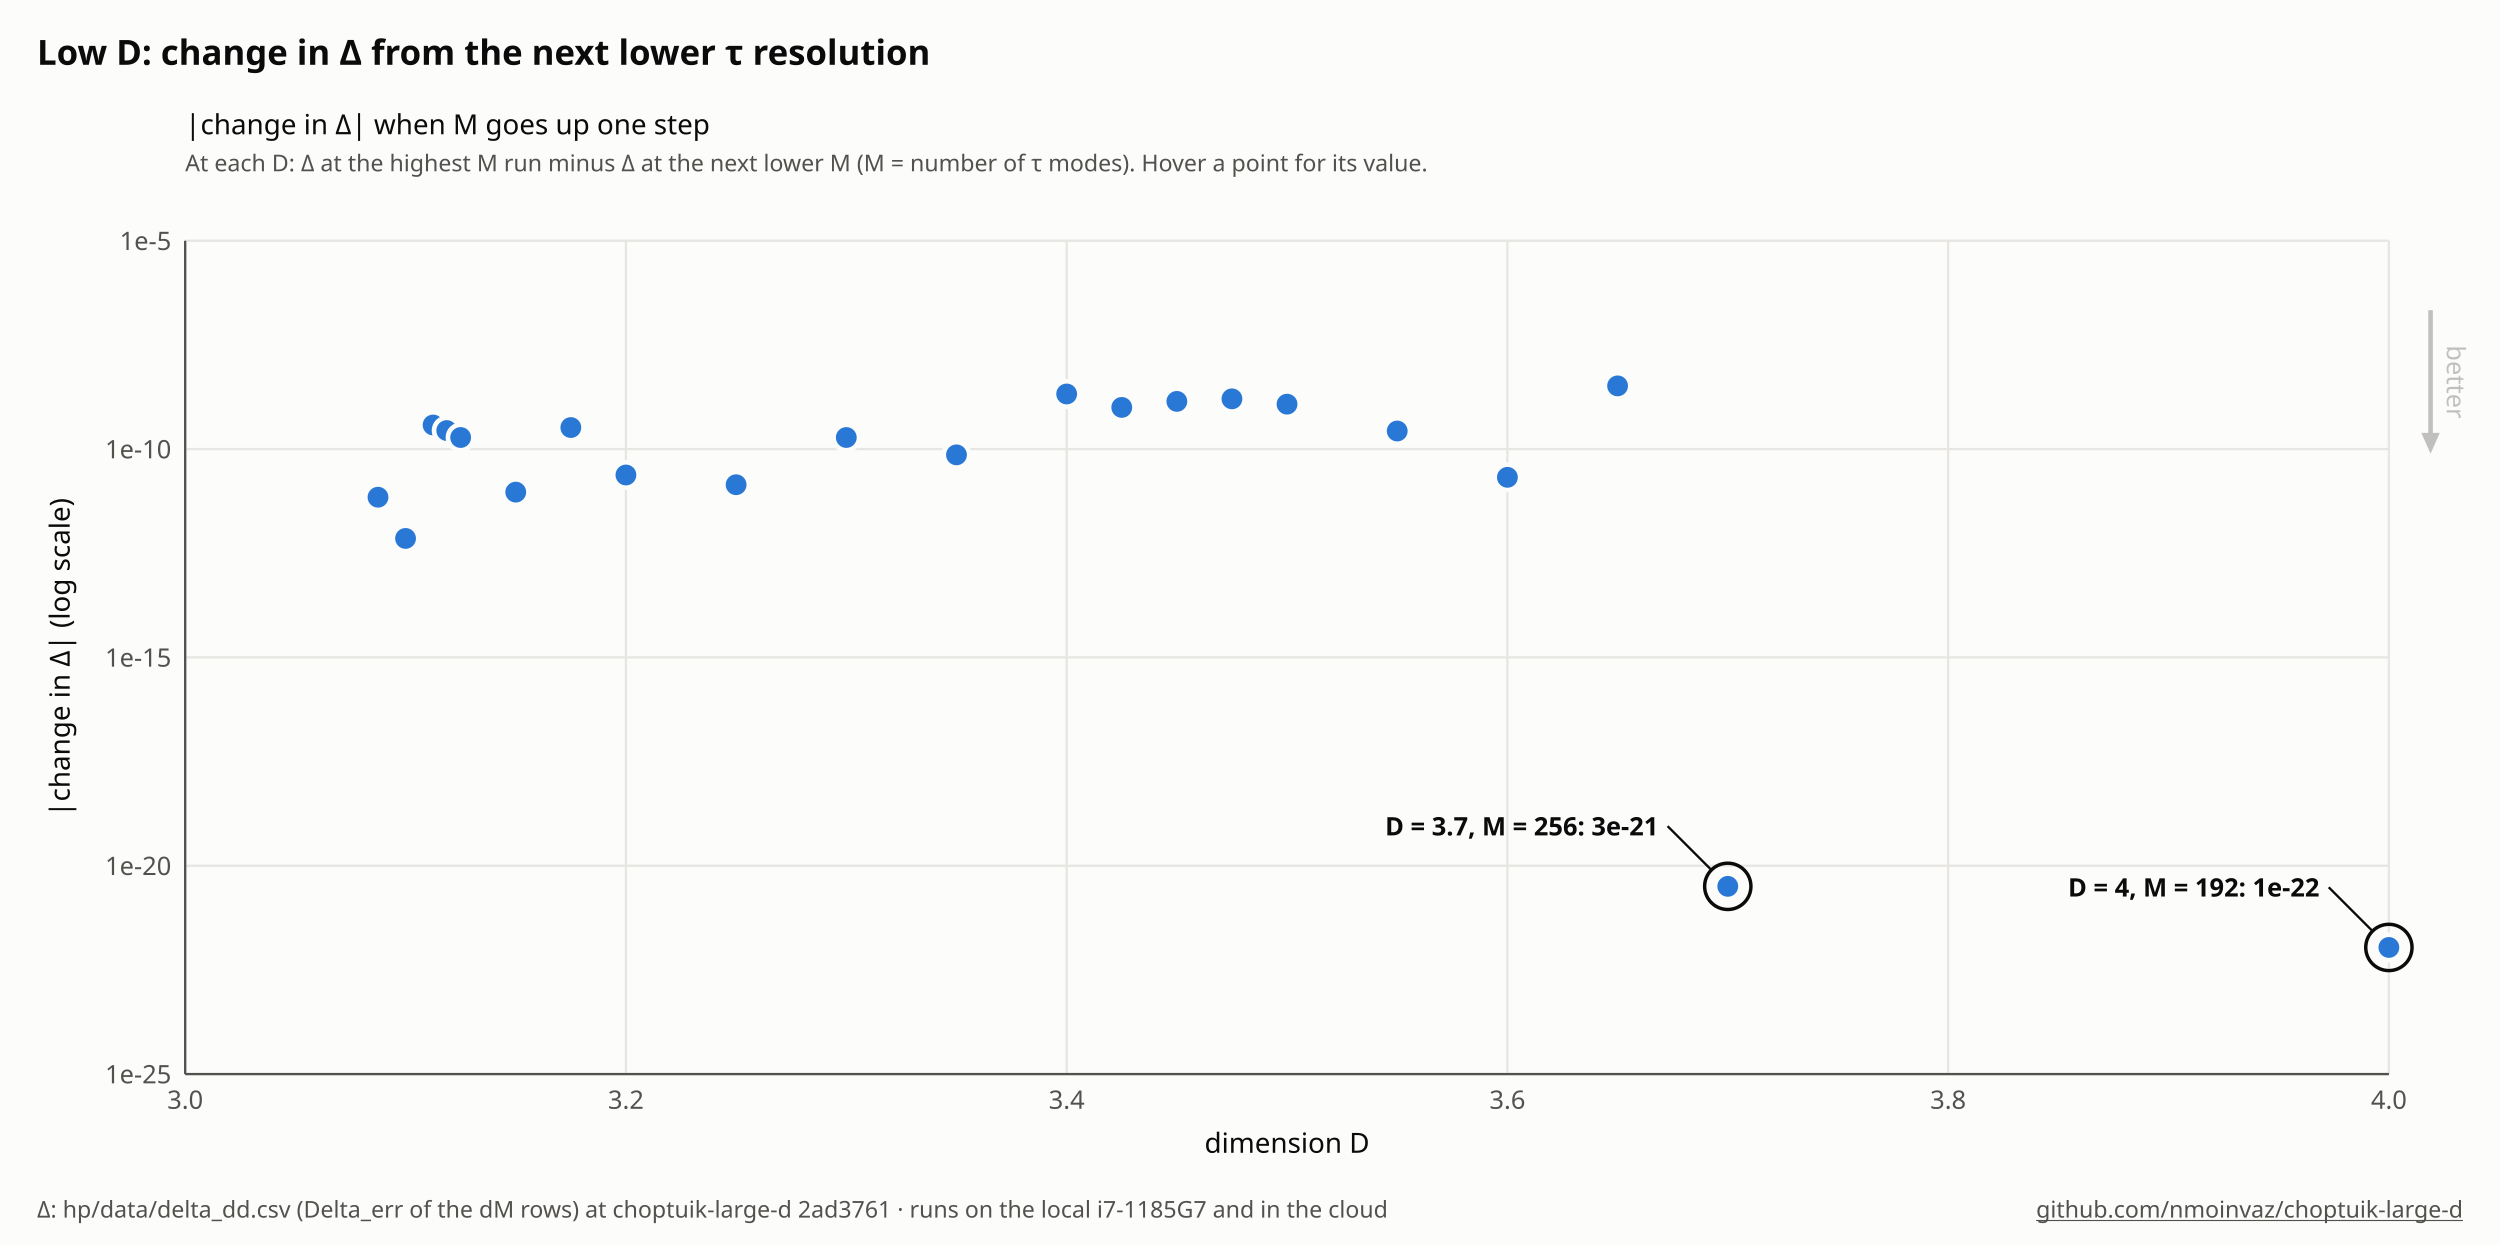
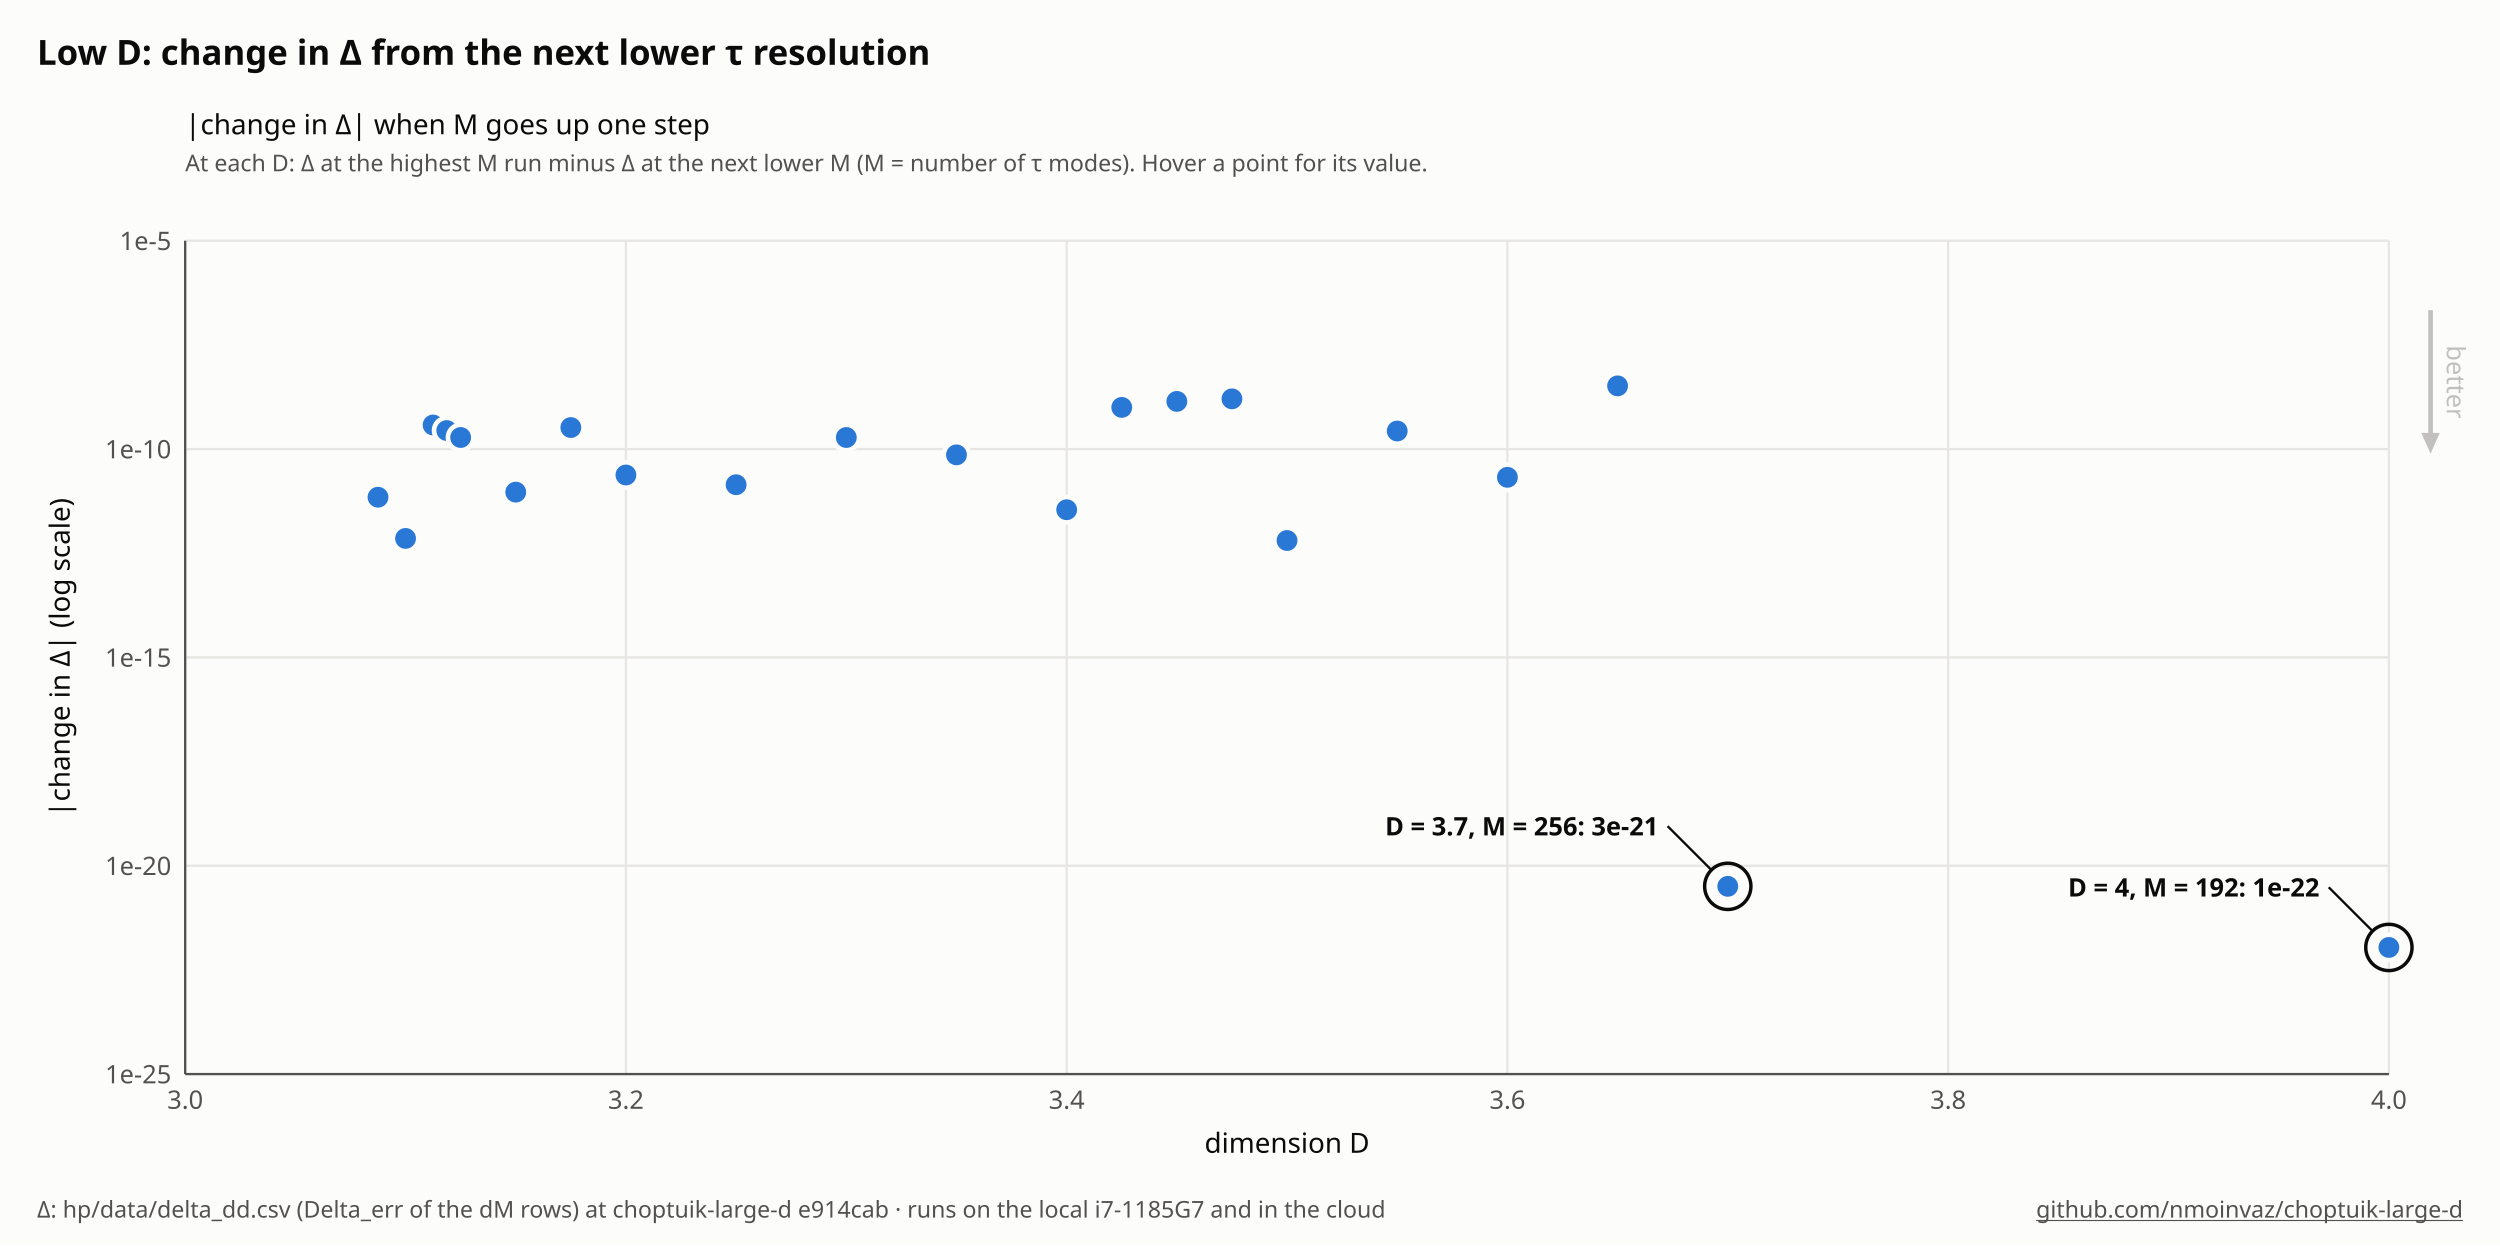
<svg xmlns="http://www.w3.org/2000/svg" width="1080" height="538" viewBox="0 0 1080 538" font-family="system-ui, sans-serif">
  <style>@media (prefers-color-scheme: dark){[fill="#fcfcfb"]{fill:#201f1d}[stroke="#fcfcfb"]{stroke:#201f1d}[fill="#0b0b0b"]{fill:#e8e6e3}[stroke="#0b0b0b"]{stroke:#e8e6e3}[fill="#52514e"]{fill:#a8a49d}[stroke="#52514e"]{stroke:#a8a49d}[fill="#e7e6e2"]{fill:#343230}[stroke="#e7e6e2"]{stroke:#343230}[fill="#c98500"]{fill:#d69a2d}[stroke="#c98500"]{stroke:#d69a2d}[fill="#eb6834"]{fill:#dd5c26}[stroke="#eb6834"]{stroke:#dd5c26}[fill="#eda100"]{fill:#c08800}[stroke="#eda100"]{stroke:#c08800}[fill="#e87ba4"]{fill:#d1678f}[stroke="#e87ba4"]{stroke:#d1678f}[fill="#4a3aa7"]{fill:#7263cf}[stroke="#4a3aa7"]{stroke:#7263cf}[fill="#a6339a"]{fill:#c257b5}[stroke="#a6339a"]{stroke:#c257b5}[fill="#7a7668"]{fill:#948e82}[stroke="#7a7668"]{stroke:#948e82}}</style>
  <rect width="1080" height="538" fill="#fcfcfb" />
  <text x="16.0" y="28.0" font-size="15" fill="#0b0b0b" text-anchor="start" font-weight="bold">Low D: change in Δ from the next lower τ resolution</text>
  <text x="80.0" y="58.0" font-size="12" fill="#0b0b0b" text-anchor="start" font-weight="normal">|change in Δ| when M goes up one step</text>
  <text x="80.0" y="74.0" font-size="10" fill="#52514e" text-anchor="start" font-weight="normal">At each D: Δ at the highest M run minus Δ at the next lower M (M = number of τ modes). Hover a point for its value.</text>
  <line x1="80.0" y1="104.0" x2="80.0" y2="464.0" stroke="#e7e6e2" stroke-width="1" />
  <text x="80.0" y="479.0" font-size="11" fill="#52514e" text-anchor="middle" font-weight="normal" font-variant-numeric="tabular-nums">3.0</text>
  <line x1="270.4" y1="104.0" x2="270.4" y2="464.0" stroke="#e7e6e2" stroke-width="1" />
  <text x="270.4" y="479.0" font-size="11" fill="#52514e" text-anchor="middle" font-weight="normal" font-variant-numeric="tabular-nums">3.2</text>
  <line x1="460.8" y1="104.0" x2="460.8" y2="464.0" stroke="#e7e6e2" stroke-width="1" />
  <text x="460.8" y="479.0" font-size="11" fill="#52514e" text-anchor="middle" font-weight="normal" font-variant-numeric="tabular-nums">3.4</text>
  <line x1="651.2" y1="104.0" x2="651.2" y2="464.0" stroke="#e7e6e2" stroke-width="1" />
  <text x="651.2" y="479.0" font-size="11" fill="#52514e" text-anchor="middle" font-weight="normal" font-variant-numeric="tabular-nums">3.6</text>
  <line x1="841.6" y1="104.0" x2="841.6" y2="464.0" stroke="#e7e6e2" stroke-width="1" />
  <text x="841.6" y="479.0" font-size="11" fill="#52514e" text-anchor="middle" font-weight="normal" font-variant-numeric="tabular-nums">3.8</text>
  <line x1="1032.0" y1="104.0" x2="1032.0" y2="464.0" stroke="#e7e6e2" stroke-width="1" />
  <text x="1032.0" y="479.0" font-size="11" fill="#52514e" text-anchor="middle" font-weight="normal" font-variant-numeric="tabular-nums">4.0</text>
  <line x1="80.0" y1="464.0" x2="1032.0" y2="464.0" stroke="#e7e6e2" stroke-width="1" />
  <text x="74.0" y="468.0" font-size="11" fill="#52514e" text-anchor="end" font-weight="normal" font-variant-numeric="tabular-nums">1e-25</text>
  <line x1="80.0" y1="374.0" x2="1032.0" y2="374.0" stroke="#e7e6e2" stroke-width="1" />
  <text x="74.0" y="378.0" font-size="11" fill="#52514e" text-anchor="end" font-weight="normal" font-variant-numeric="tabular-nums">1e-20</text>
  <line x1="80.0" y1="284.0" x2="1032.0" y2="284.0" stroke="#e7e6e2" stroke-width="1" />
  <text x="74.0" y="288.0" font-size="11" fill="#52514e" text-anchor="end" font-weight="normal" font-variant-numeric="tabular-nums">1e-15</text>
  <line x1="80.0" y1="194.0" x2="1032.0" y2="194.0" stroke="#e7e6e2" stroke-width="1" />
  <text x="74.0" y="198.0" font-size="11" fill="#52514e" text-anchor="end" font-weight="normal" font-variant-numeric="tabular-nums">1e-10</text>
  <line x1="80.0" y1="104.0" x2="1032.0" y2="104.0" stroke="#e7e6e2" stroke-width="1" />
  <text x="74.0" y="108.0" font-size="11" fill="#52514e" text-anchor="end" font-weight="normal" font-variant-numeric="tabular-nums">1e-5</text>
  <line x1="80.0" y1="464.0" x2="1032.0" y2="464.0" stroke="#52514e" stroke-width="1" />
  <line x1="80.0" y1="104.0" x2="80.0" y2="464.0" stroke="#52514e" stroke-width="1" />
  <text x="556.0" y="498.0" font-size="12" fill="#0b0b0b" text-anchor="middle" font-weight="normal">dimension D</text>
  <text x="30.1" y="284.0" font-size="12" fill="#0b0b0b" text-anchor="middle" transform="rotate(-90 30.1 284.0)">|change in Δ| (log scale)</text>
  <g opacity="0.35">
    <line x1="1050.0" y1="134.0" x2="1050.0" y2="190.0" stroke="#52514e" stroke-width="2" />
    <polygon points="1050.0,196.0 1046.0,187.0 1054.0,187.0" fill="#52514e" />
    <text x="1050.0" y="158.0" font-size="11" fill="#52514e" text-anchor="middle" transform="rotate(90.0 1050.0 165.0)">better</text>
  </g>
  <g>
    <circle cx="163.3" cy="214.8" r="5.5" fill="#2a78d6" stroke="#fcfcfb" stroke-width="2" />
  </g>
  <g>
    <circle cx="175.2" cy="232.6" r="5.5" fill="#2a78d6" stroke="#fcfcfb" stroke-width="2" />
  </g>
  <g>
    <circle cx="187.1" cy="183.6" r="5.5" fill="#2a78d6" stroke="#fcfcfb" stroke-width="2" />
  </g>
  <g>
    <circle cx="193.0" cy="186.0" r="5.5" fill="#2a78d6" stroke="#fcfcfb" stroke-width="2" />
  </g>
  <g>
    <circle cx="199.0" cy="189.0" r="5.5" fill="#2a78d6" stroke="#fcfcfb" stroke-width="2" />
  </g>
  <g>
    <circle cx="222.8" cy="212.6" r="5.5" fill="#2a78d6" stroke="#fcfcfb" stroke-width="2" />
  </g>
  <g>
    <circle cx="246.6" cy="184.7" r="5.5" fill="#2a78d6" stroke="#fcfcfb" stroke-width="2" />
  </g>
  <g>
    <circle cx="270.4" cy="205.2" r="5.5" fill="#2a78d6" stroke="#fcfcfb" stroke-width="2" />
  </g>
  <g>
    <circle cx="318.0" cy="209.4" r="5.5" fill="#2a78d6" stroke="#fcfcfb" stroke-width="2" />
  </g>
  <g>
    <circle cx="365.6" cy="189.0" r="5.5" fill="#2a78d6" stroke="#fcfcfb" stroke-width="2" />
  </g>
  <g>
    <circle cx="413.2" cy="196.5" r="5.5" fill="#2a78d6" stroke="#fcfcfb" stroke-width="2" />
  </g>
  <g>
-     <circle cx="460.8" cy="170.2" r="5.5" fill="#2a78d6" stroke="#fcfcfb" stroke-width="2" />
+     <circle cx="460.8" cy="220.2" r="5.5" fill="#2a78d6" stroke="#fcfcfb" stroke-width="2" />
  </g>
  <g>
    <circle cx="484.6" cy="176.0" r="5.5" fill="#2a78d6" stroke="#fcfcfb" stroke-width="2" />
  </g>
  <g>
    <circle cx="508.4" cy="173.4" r="5.5" fill="#2a78d6" stroke="#fcfcfb" stroke-width="2" />
  </g>
  <g>
    <circle cx="532.2" cy="172.3" r="5.5" fill="#2a78d6" stroke="#fcfcfb" stroke-width="2" />
  </g>
  <g>
-     <circle cx="556.0" cy="174.6" r="5.5" fill="#2a78d6" stroke="#fcfcfb" stroke-width="2" />
+     <circle cx="556.0" cy="233.5" r="5.5" fill="#2a78d6" stroke="#fcfcfb" stroke-width="2" />
  </g>
  <g>
    <circle cx="603.6" cy="186.2" r="5.5" fill="#2a78d6" stroke="#fcfcfb" stroke-width="2" />
  </g>
  <g>
    <circle cx="651.2" cy="206.2" r="5.5" fill="#2a78d6" stroke="#fcfcfb" stroke-width="2" />
  </g>
  <g>
    <circle cx="698.8" cy="166.7" r="5.5" fill="#2a78d6" stroke="#fcfcfb" stroke-width="2" />
  </g>
  <g>
    <circle cx="746.4" cy="382.9" r="5.5" fill="#2a78d6" stroke="#fcfcfb" stroke-width="2" />
  </g>
  <g>
    <circle cx="1032.0" cy="409.3" r="5.5" fill="#2a78d6" stroke="#fcfcfb" stroke-width="2" />
  </g>
  <circle cx="1032.0" cy="409.3" r="10" fill="none" stroke="#0b0b0b" stroke-width="1.5" />
  <line x1="1024.9" y1="402.2" x2="1006.0" y2="383.3" stroke="#0b0b0b" stroke-width="1" />
  <text x="1002.0" y="387.3" font-size="11" fill="#0b0b0b" text-anchor="end" font-weight="bold">D = 4, M = 192: 1e-22</text>
  <circle cx="746.4" cy="382.9" r="10" fill="none" stroke="#0b0b0b" stroke-width="1.5" />
  <line x1="739.3" y1="375.8" x2="720.4" y2="356.9" stroke="#0b0b0b" stroke-width="1" />
  <text x="716.4" y="360.9" font-size="11" fill="#0b0b0b" text-anchor="end" font-weight="bold">D = 3.7, M = 256: 3e-21</text>
-   <text x="16.0" y="526.0" font-size="10" fill="#52514e" text-anchor="start" font-weight="normal">Δ: hp/data/delta_dd.csv (Delta_err of the dM rows) at choptuik-large-d 2ad3761  ·  runs on the local i7-1185G7 and in the cloud</text>
+   <text x="16.0" y="526.0" font-size="10" fill="#52514e" text-anchor="start" font-weight="normal">Δ: hp/data/delta_dd.csv (Delta_err of the dM rows) at choptuik-large-d e914cab  ·  runs on the local i7-1185G7 and in the cloud</text>
  <a href="https://github.com/nmoinvaz/choptuik-large-d">
    <text x="1064" y="526" font-size="10" fill="#52514e" text-anchor="end" text-decoration="underline">github.com/nmoinvaz/choptuik-large-d</text>
  </a>
</svg>
